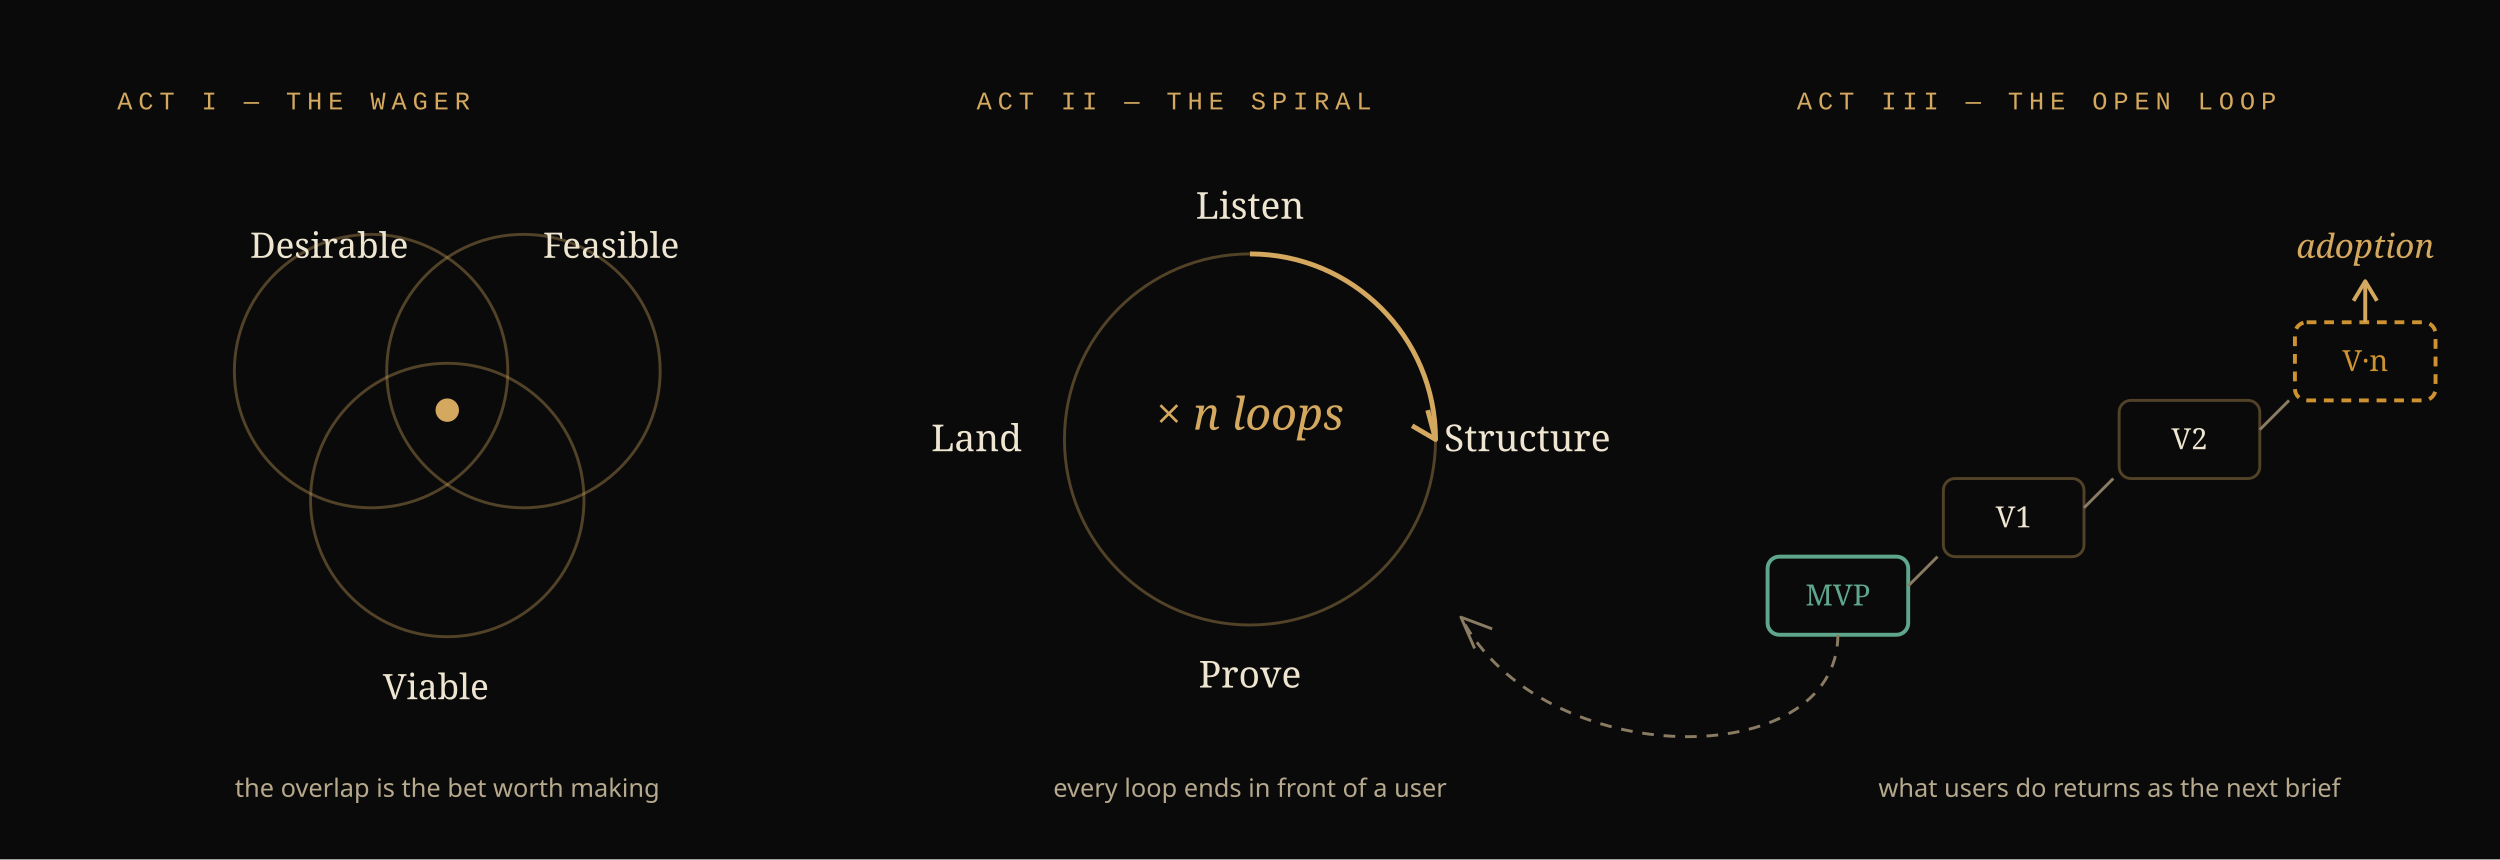
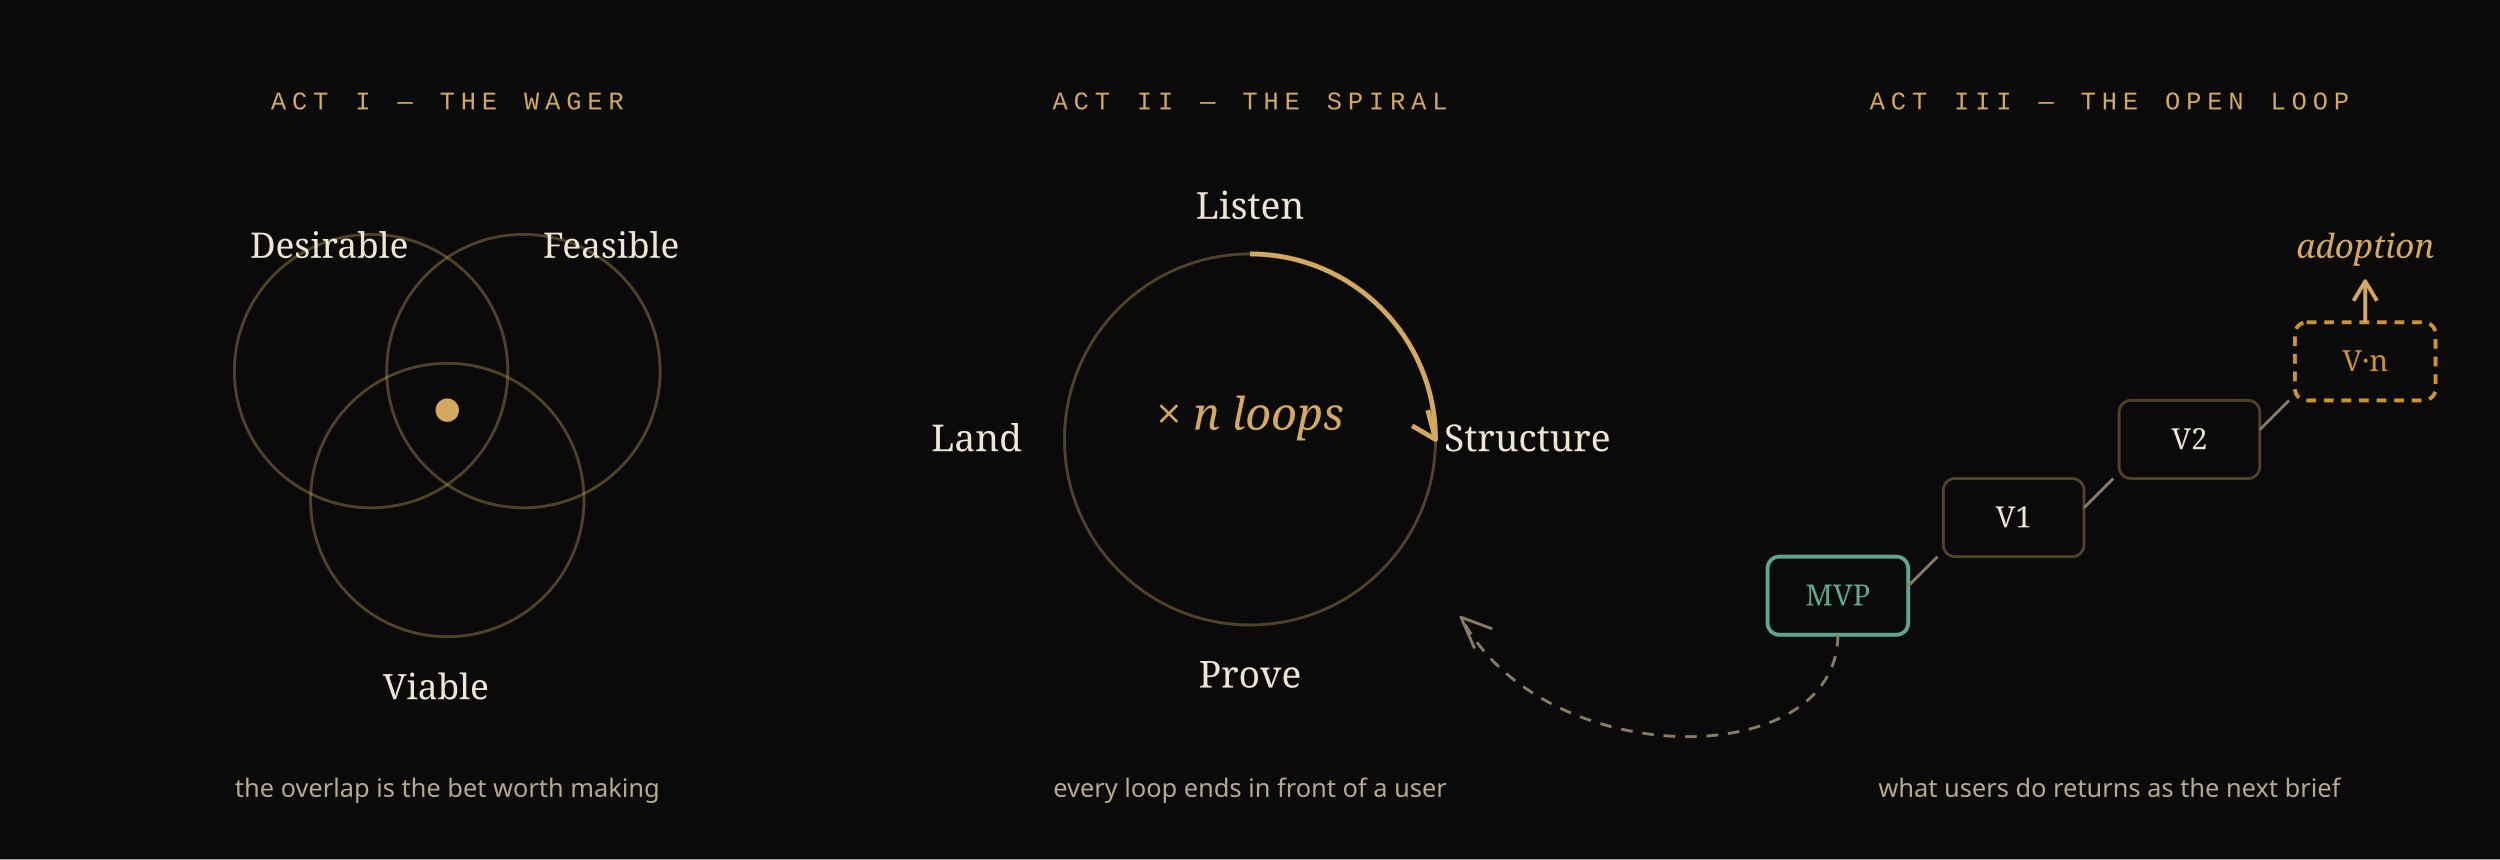
<svg xmlns="http://www.w3.org/2000/svg" viewBox="0 0 1280 440" preserveAspectRatio="xMidYMid meet" role="img" aria-labelledby="pt pd">
  <rect width="1280" height="440" fill="#0A0A0A" />
-   <text x="60" y="56" font-family="ui-monospace, 'Courier New', monospace" font-size="13" letter-spacing="3" fill="#D4A85E">ACT I — THE WAGER</text>
+   <text x="229" y="56" text-anchor="middle" font-family="ui-monospace, 'Courier New', monospace" font-size="13" letter-spacing="3" fill="#D4A85E">ACT I — THE WAGER</text>
  <g fill="none" stroke="rgba(212,168,94,0.35)" stroke-width="1.5">
    <circle cx="190" cy="190" r="70" />
    <circle cx="268" cy="190" r="70" />
    <circle cx="229" cy="256" r="70" />
  </g>
  <text x="128" y="132" font-family="Georgia, serif" font-size="18" fill="#EFE6D2">Desirable</text>
  <text x="278" y="132" font-family="Georgia, serif" font-size="18" fill="#EFE6D2">Feasible</text>
  <text x="196" y="358" font-family="Georgia, serif" font-size="18" fill="#EFE6D2">Viable</text>
  <circle cx="229" cy="210" r="6" fill="#D4A85E" />
  <text x="229" y="408" text-anchor="middle" font-family="ui-sans-serif, system-ui, sans-serif" font-size="13" fill="#B6A98D">the overlap is the bet worth making</text>
-   <text x="500" y="56" font-family="ui-monospace, 'Courier New', monospace" font-size="13" letter-spacing="3" fill="#D4A85E">ACT II — THE SPIRAL</text>
+   <text x="640" y="56" text-anchor="middle" font-family="ui-monospace, 'Courier New', monospace" font-size="13" letter-spacing="3" fill="#D4A85E">ACT II — THE SPIRAL</text>
  <circle cx="640" cy="225" r="95" fill="none" stroke="rgba(212,168,94,0.35)" stroke-width="1.5" />
  <path d="M 640 130 A 95 95 0 0 1 735 225" fill="none" stroke="#D4A85E" stroke-width="2.5" />
  <path d="M 731 210 L 735 225 L 723 218" fill="none" stroke="#D4A85E" stroke-width="2.5" stroke-linejoin="round" />
  <g font-family="Georgia, serif" font-size="19" fill="#EFE6D2" text-anchor="middle">
    <text x="640" y="112">Listen</text>
    <text x="782" y="231">Structure</text>
    <text x="640" y="352">Prove</text>
    <text x="500" y="231">Land</text>
  </g>
  <text x="640" y="220" text-anchor="middle" font-family="Georgia, serif" font-style="italic" font-size="23" fill="#D4A85E">× n loops</text>
  <text x="640" y="408" text-anchor="middle" font-family="ui-sans-serif, system-ui, sans-serif" font-size="13" fill="#B6A98D">every loop ends in front of a user</text>
-   <text x="920" y="56" font-family="ui-monospace, 'Courier New', monospace" font-size="13" letter-spacing="3" fill="#D4A85E">ACT III — THE OPEN LOOP</text>
+   <text x="1080" y="56" text-anchor="middle" font-family="ui-monospace, 'Courier New', monospace" font-size="13" letter-spacing="3" fill="#D4A85E">ACT III — THE OPEN LOOP</text>
  <g font-family="Georgia, serif" font-size="15" text-anchor="middle">
    <rect x="905" y="285" width="72" height="40" rx="6" fill="none" stroke="#5FA68C" stroke-width="2" />
    <text x="941" y="310" fill="#5FA68C">MVP</text>
    <rect x="995" y="245" width="72" height="40" rx="6" fill="none" stroke="rgba(212,168,94,0.35)" stroke-width="1.5" />
    <text x="1031" y="270" fill="#EFE6D2">V1</text>
    <rect x="1085" y="205" width="72" height="40" rx="6" fill="none" stroke="rgba(212,168,94,0.35)" stroke-width="1.5" />
    <text x="1121" y="230" fill="#EFE6D2">V2</text>
    <rect x="1175" y="165" width="72" height="40" rx="6" fill="none" stroke="#CE9230" stroke-width="2" stroke-dasharray="5 4" />
    <text x="1211" y="190" fill="#CE9230">V·n</text>
  </g>
  <g stroke="#8A7B63" stroke-width="1.5" fill="none">
    <path d="M 977 300 L 992 285" />
    <path d="M 1067 260 L 1082 245" />
    <path d="M 1157 220 L 1172 205" />
  </g>
  <text x="1211" y="132" text-anchor="middle" font-family="Georgia, serif" font-style="italic" font-size="17" fill="#D4A85E">adoption</text>
  <path d="M 1211 165 L 1211 144" stroke="#D4A85E" stroke-width="2" fill="none" />
  <path d="M 1205 154 L 1211 144 L 1217 154" stroke="#D4A85E" stroke-width="2" fill="none" stroke-linejoin="round" />
  <path d="M 941 325 C 941 396, 790 396, 748 316" fill="none" stroke="#8A7B63" stroke-width="1.5" stroke-dasharray="6 5" />
  <path d="M 755 332 L 748 316 L 764 322" fill="none" stroke="#8A7B63" stroke-width="1.5" stroke-linejoin="round" />
  <text x="1080" y="408" text-anchor="middle" font-family="ui-sans-serif, system-ui, sans-serif" font-size="13" fill="#B6A98D">what users do returns as the next brief</text>
</svg>
